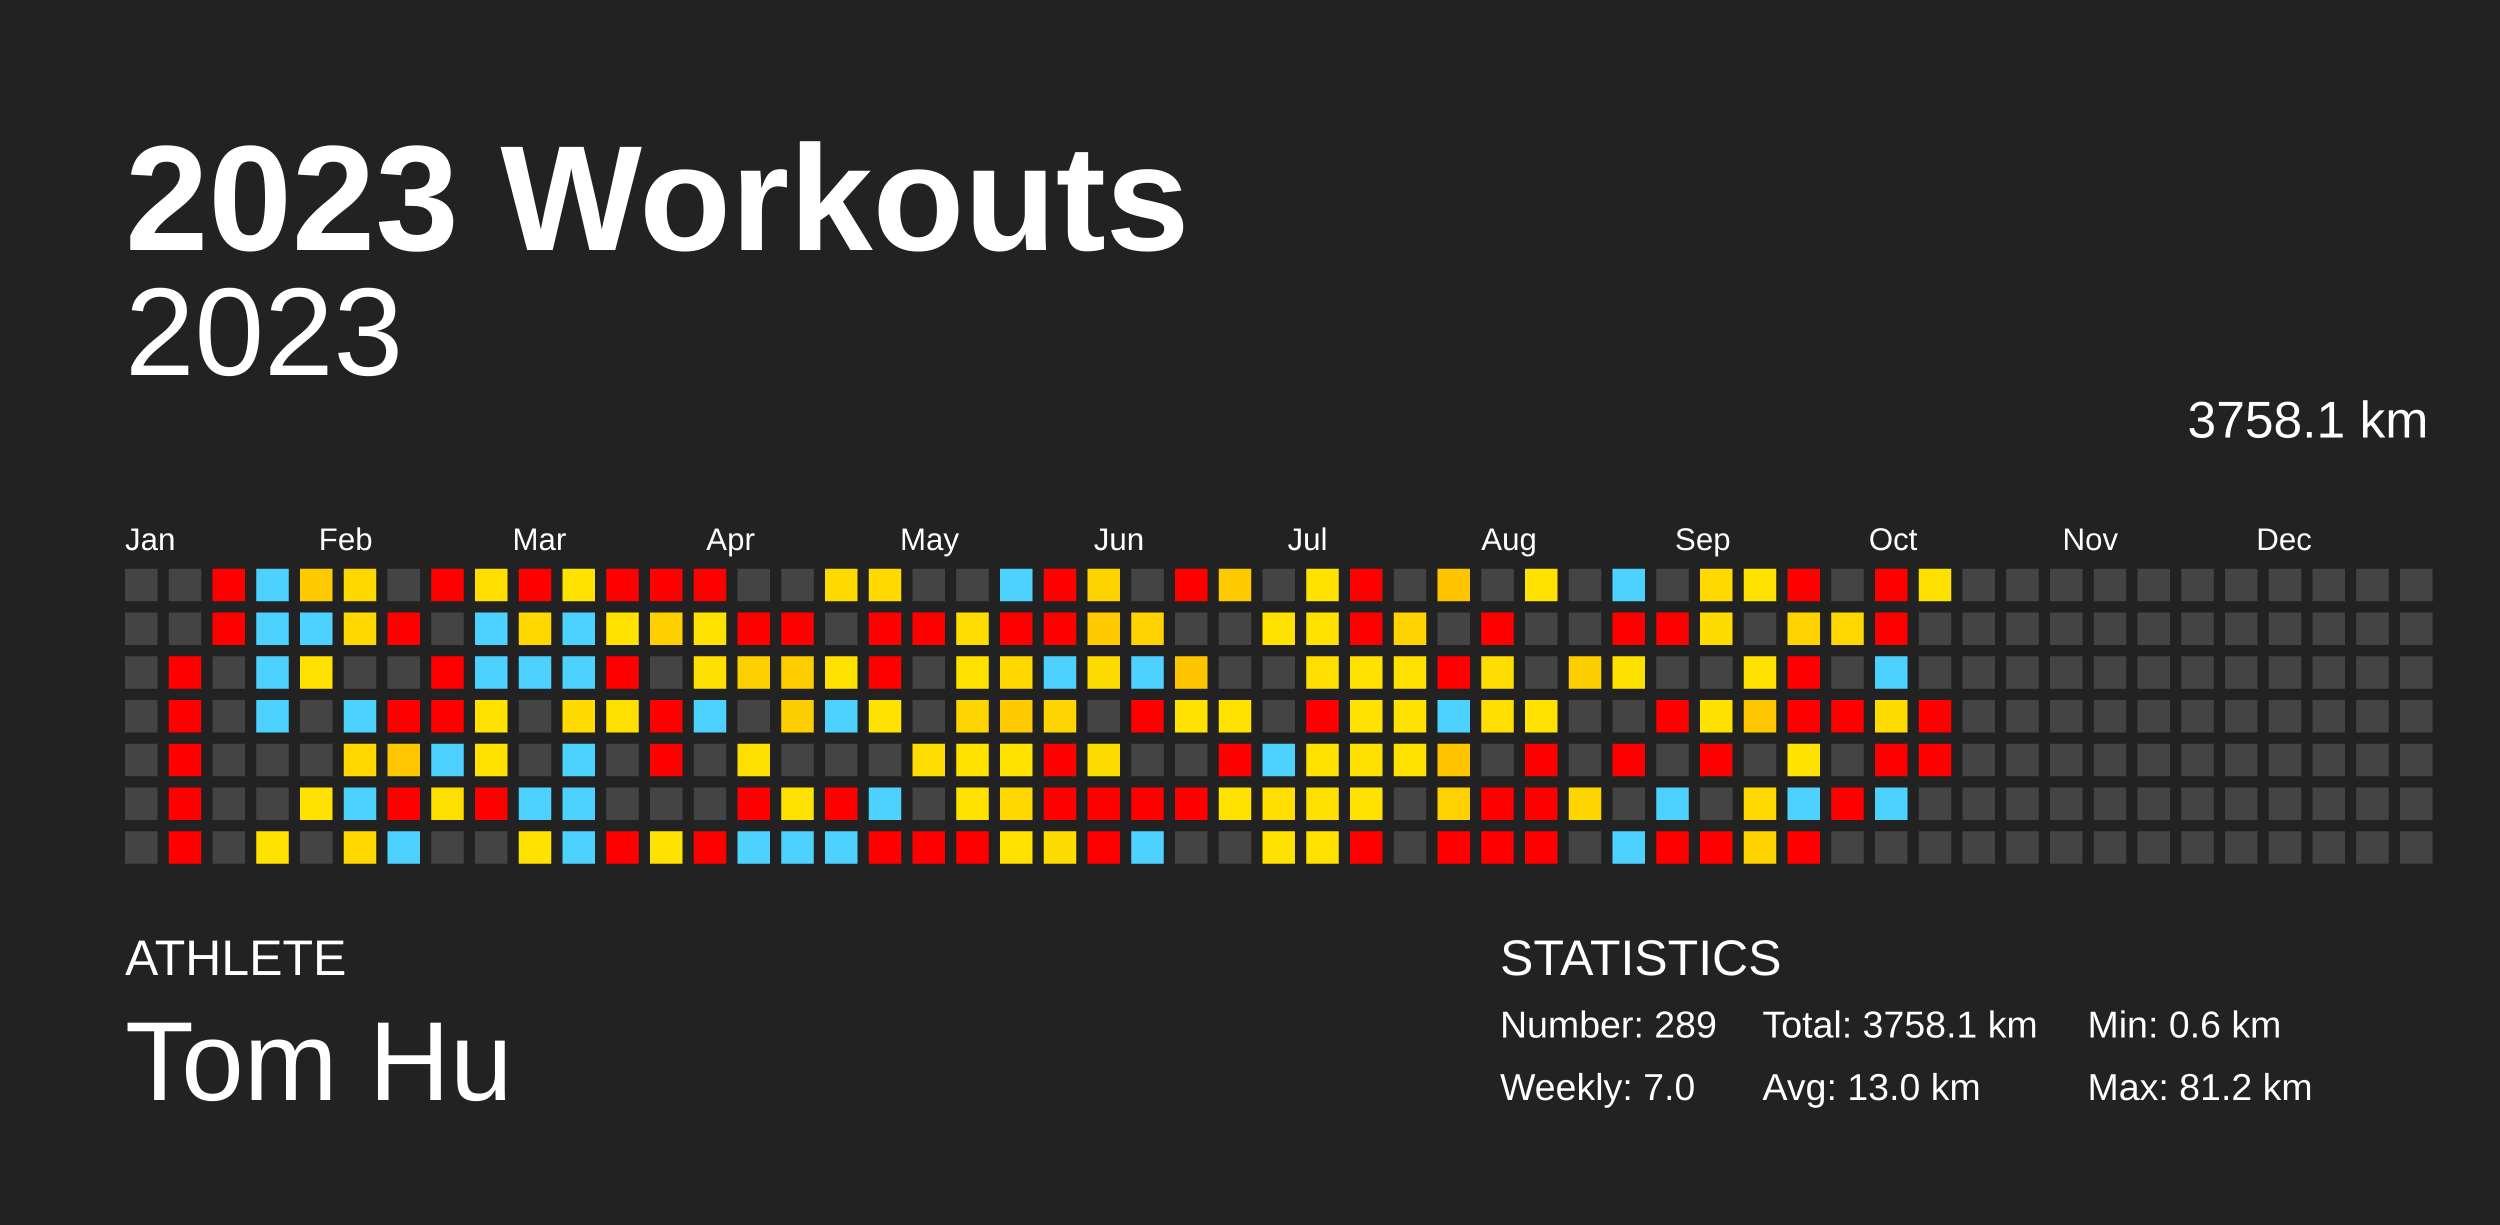
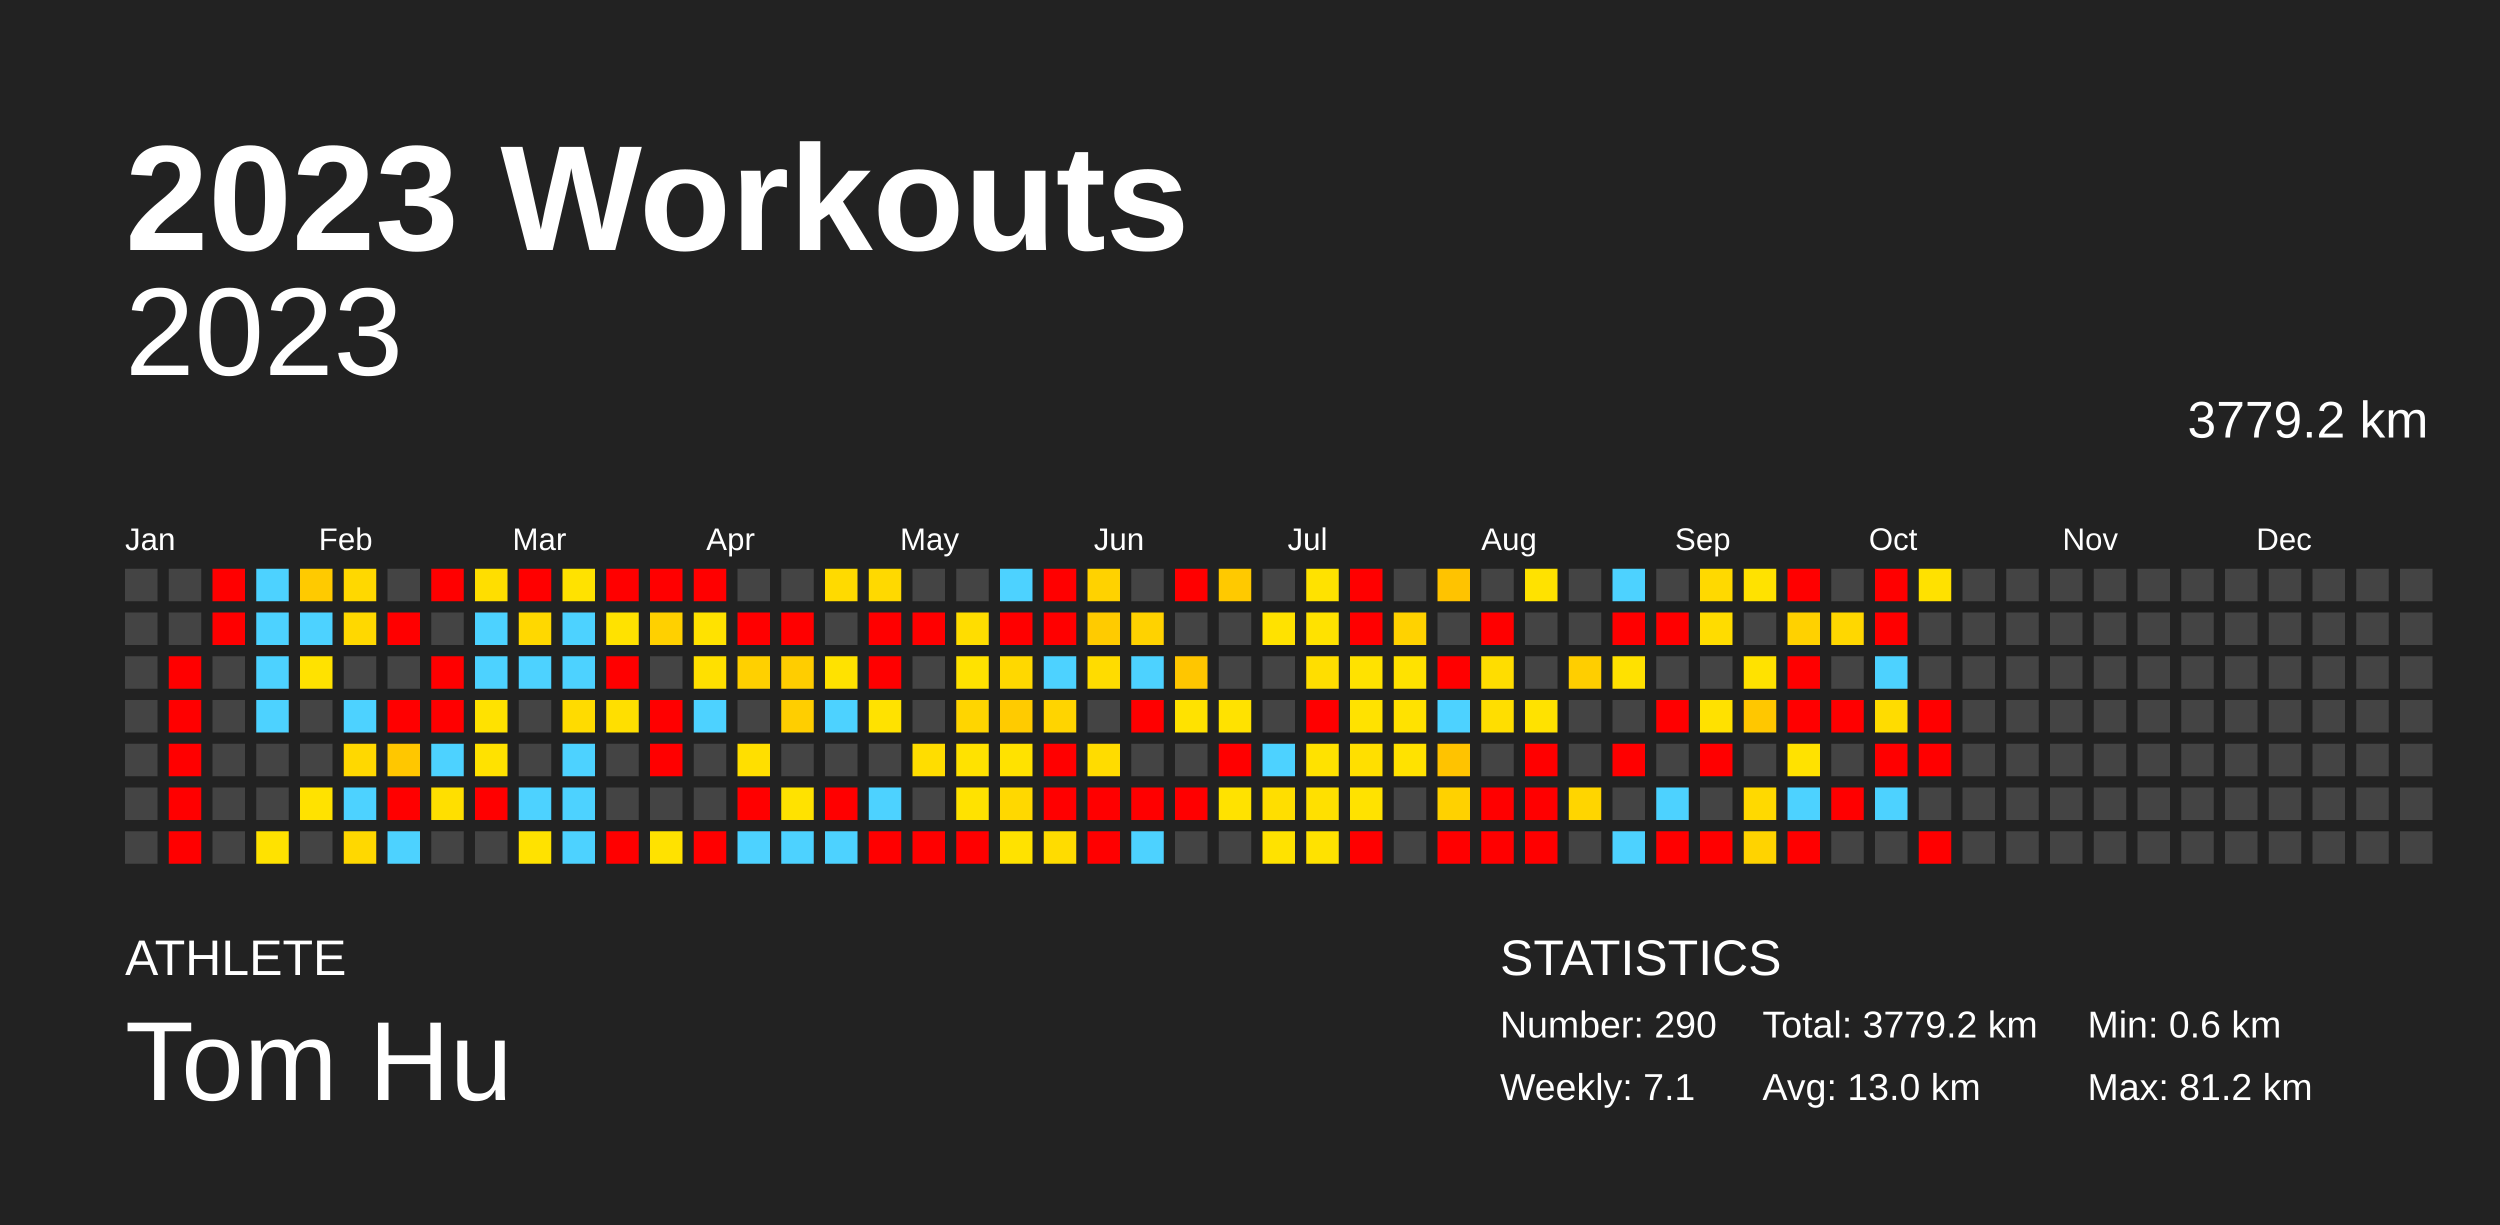
<svg xmlns="http://www.w3.org/2000/svg" baseProfile="full" height="98mm" version="1.1" viewBox="0,0,200,98" width="200mm">
  <defs />
  <rect fill="#222222" height="98" width="200" x="0" y="0" />
  <text fill="#FFFFFF" style="font-size:12px; font-family:Arial; font-weight:bold;" x="10" y="20">2023 Workouts</text>
  <text fill="#FFFFFF" style="font-size:4px; font-family:Arial" x="10" y="78">ATHLETE</text>
  <text fill="#FFFFFF" style="font-size:9px; font-family:Arial" x="10" y="88">Tom Hu</text>
  <text fill="#FFFFFF" style="font-size:4px; font-family:Arial" x="120" y="78">STATISTICS</text>
-   <text fill="#FFFFFF" style="font-size:3px; font-family:Arial" x="120" y="83">Number: 289</text>
-   <text fill="#FFFFFF" style="font-size:3px; font-family:Arial" x="120" y="88">Weekly: 7.0</text>
-   <text fill="#FFFFFF" style="font-size:3px; font-family:Arial" x="141" y="83">Total: 3758.1 km</text>
+   <text fill="#FFFFFF" style="font-size:3px; font-family:Arial" x="120" y="83">Number: 290</text>
+   <text fill="#FFFFFF" style="font-size:3px; font-family:Arial" x="120" y="88">Weekly: 7.1</text>
+   <text fill="#FFFFFF" style="font-size:3px; font-family:Arial" x="141" y="83">Total: 3779.2 km</text>
  <text fill="#FFFFFF" style="font-size:3px; font-family:Arial" x="141" y="88">Avg: 13.0 km</text>
  <text fill="#FFFFFF" style="font-size:3px; font-family:Arial" x="167" y="83">Min: 0.6 km</text>
  <text fill="#FFFFFF" style="font-size:3px; font-family:Arial" x="167" y="88">Max: 81.2 km</text>
  <text alignment-baseline="hanging" fill="#FFFFFF" style="font-size:10.0px; font-family:Arial;" x="10" y="30">2023</text>
-   <text alignment-baseline="hanging" fill="#FFFFFF" style="font-size:4.125px; font-family:Arial;" x="175" y="35">3758.1 km</text>
+   <text alignment-baseline="hanging" fill="#FFFFFF" style="font-size:4.125px; font-family:Arial;" x="175" y="35">3779.2 km</text>
  <text fill="#FFFFFF" style="font-size:2.5px; font-family:Arial" x="10.0" y="44">Jan</text>
  <text fill="#FFFFFF" style="font-size:2.5px; font-family:Arial" x="25.5" y="44">Feb</text>
  <text fill="#FFFFFF" style="font-size:2.5px; font-family:Arial" x="41.0" y="44">Mar</text>
  <text fill="#FFFFFF" style="font-size:2.5px; font-family:Arial" x="56.5" y="44">Apr</text>
  <text fill="#FFFFFF" style="font-size:2.5px; font-family:Arial" x="72.0" y="44">May</text>
  <text fill="#FFFFFF" style="font-size:2.5px; font-family:Arial" x="87.5" y="44">Jun</text>
  <text fill="#FFFFFF" style="font-size:2.5px; font-family:Arial" x="103.0" y="44">Jul</text>
  <text fill="#FFFFFF" style="font-size:2.5px; font-family:Arial" x="118.5" y="44">Aug</text>
  <text fill="#FFFFFF" style="font-size:2.5px; font-family:Arial" x="134.0" y="44">Sep</text>
  <text fill="#FFFFFF" style="font-size:2.5px; font-family:Arial" x="149.5" y="44">Oct</text>
  <text fill="#FFFFFF" style="font-size:2.5px; font-family:Arial" x="165.0" y="44">Nov</text>
  <text fill="#FFFFFF" style="font-size:2.5px; font-family:Arial" x="180.5" y="44">Dec</text>
  <rect fill="#444444" height="2.6" width="2.6" x="10.0" y="45.5" />
  <rect fill="#444444" height="2.6" width="2.6" x="10.0" y="49.0" />
  <rect fill="#444444" height="2.6" width="2.6" x="10.0" y="52.5" />
  <rect fill="#444444" height="2.6" width="2.6" x="10.0" y="56.0" />
  <rect fill="#444444" height="2.6" width="2.6" x="10.0" y="59.5" />
  <rect fill="#444444" height="2.6" width="2.6" x="10.0" y="63.0" />
  <rect fill="#444444" height="2.6" width="2.6" x="10.0" y="66.5" />
  <rect fill="#444444" height="2.6" width="2.6" x="13.5" y="45.5" />
  <rect fill="#444444" height="2.6" width="2.6" x="13.5" y="49.0" />
  <rect fill="red" height="2.6" width="2.6" x="13.5" y="52.5" />
  <rect fill="red" height="2.6" width="2.6" x="13.5" y="56.0" />
  <rect fill="red" height="2.6" width="2.6" x="13.5" y="59.5" />
  <rect fill="red" height="2.6" width="2.6" x="13.5" y="63.0" />
  <rect fill="red" height="2.6" width="2.6" x="13.5" y="66.5" />
  <rect fill="red" height="2.6" width="2.6" x="17.0" y="45.5" />
  <rect fill="red" height="2.6" width="2.6" x="17.0" y="49.0" />
  <rect fill="#444444" height="2.6" width="2.6" x="17.0" y="52.5" />
  <rect fill="#444444" height="2.6" width="2.6" x="17.0" y="56.0" />
  <rect fill="#444444" height="2.6" width="2.6" x="17.0" y="59.5" />
  <rect fill="#444444" height="2.6" width="2.6" x="17.0" y="63.0" />
  <rect fill="#444444" height="2.6" width="2.6" x="17.0" y="66.5" />
  <rect fill="#4dd2ff" height="2.6" width="2.6" x="20.5" y="45.5" />
  <rect fill="#4dd2ff" height="2.6" width="2.6" x="20.5" y="49.0" />
  <rect fill="#4dd2ff" height="2.6" width="2.6" x="20.5" y="52.5" />
  <rect fill="#4dd2ff" height="2.6" width="2.6" x="20.5" y="56.0" />
  <rect fill="#444444" height="2.6" width="2.6" x="20.5" y="59.5" />
  <rect fill="#444444" height="2.6" width="2.6" x="20.5" y="63.0" />
  <rect fill="#ffe200" height="2.6" width="2.6" x="20.5" y="66.5" />
  <rect fill="#ffca00" height="2.6" width="2.6" x="24.0" y="45.5" />
  <rect fill="#4dd2ff" height="2.6" width="2.6" x="24.0" y="49.0" />
  <rect fill="#ffe200" height="2.6" width="2.6" x="24.0" y="52.5" />
  <rect fill="#444444" height="2.6" width="2.6" x="24.0" y="56.0" />
  <rect fill="#444444" height="2.6" width="2.6" x="24.0" y="59.5" />
  <rect fill="#ffe200" height="2.6" width="2.6" x="24.0" y="63.0" />
  <rect fill="#444444" height="2.6" width="2.6" x="24.0" y="66.5" />
  <rect fill="#ffd800" height="2.6" width="2.6" x="27.5" y="45.5" />
  <rect fill="#ffd800" height="2.6" width="2.6" x="27.5" y="49.0" />
  <rect fill="#444444" height="2.6" width="2.6" x="27.5" y="52.5" />
  <rect fill="#4dd2ff" height="2.6" width="2.6" x="27.5" y="56.0" />
  <rect fill="#ffd800" height="2.6" width="2.6" x="27.5" y="59.5" />
  <rect fill="#4dd2ff" height="2.6" width="2.6" x="27.5" y="63.0" />
  <rect fill="#ffd800" height="2.6" width="2.6" x="27.5" y="66.5" />
  <rect fill="#444444" height="2.6" width="2.6" x="31.0" y="45.5" />
  <rect fill="red" height="2.6" width="2.6" x="31.0" y="49.0" />
  <rect fill="#444444" height="2.6" width="2.6" x="31.0" y="52.5" />
  <rect fill="red" height="2.6" width="2.6" x="31.0" y="56.0" />
  <rect fill="#ffc700" height="2.6" width="2.6" x="31.0" y="59.5" />
  <rect fill="red" height="2.6" width="2.6" x="31.0" y="63.0" />
  <rect fill="#4dd2ff" height="2.6" width="2.6" x="31.0" y="66.5" />
  <rect fill="red" height="2.6" width="2.6" x="34.5" y="45.5" />
  <rect fill="#444444" height="2.6" width="2.6" x="34.5" y="49.0" />
  <rect fill="red" height="2.6" width="2.6" x="34.5" y="52.5" />
  <rect fill="red" height="2.6" width="2.6" x="34.5" y="56.0" />
  <rect fill="#4dd2ff" height="2.6" width="2.6" x="34.5" y="59.5" />
  <rect fill="#ffdf00" height="2.6" width="2.6" x="34.5" y="63.0" />
  <rect fill="#444444" height="2.6" width="2.6" x="34.5" y="66.5" />
  <rect fill="#ffde00" height="2.6" width="2.6" x="38.0" y="45.5" />
  <rect fill="#4dd2ff" height="2.6" width="2.6" x="38.0" y="49.0" />
  <rect fill="#4dd2ff" height="2.6" width="2.6" x="38.0" y="52.5" />
  <rect fill="#ffe200" height="2.6" width="2.6" x="38.0" y="56.0" />
  <rect fill="#ffe200" height="2.6" width="2.6" x="38.0" y="59.5" />
  <rect fill="red" height="2.6" width="2.6" x="38.0" y="63.0" />
  <rect fill="#444444" height="2.6" width="2.6" x="38.0" y="66.5" />
  <rect fill="red" height="2.6" width="2.6" x="41.5" y="45.5" />
  <rect fill="#ffd800" height="2.6" width="2.6" x="41.5" y="49.0" />
  <rect fill="#4dd2ff" height="2.6" width="2.6" x="41.5" y="52.5" />
  <rect fill="#444444" height="2.6" width="2.6" x="41.5" y="56.0" />
  <rect fill="#444444" height="2.6" width="2.6" x="41.5" y="59.5" />
  <rect fill="#4dd2ff" height="2.6" width="2.6" x="41.5" y="63.0" />
  <rect fill="#ffe200" height="2.6" width="2.6" x="41.5" y="66.5" />
  <rect fill="#ffe200" height="2.6" width="2.6" x="45.0" y="45.5" />
  <rect fill="#4dd2ff" height="2.6" width="2.6" x="45.0" y="49.0" />
  <rect fill="#4dd2ff" height="2.6" width="2.6" x="45.0" y="52.5" />
  <rect fill="#ffdb00" height="2.6" width="2.6" x="45.0" y="56.0" />
  <rect fill="#4dd2ff" height="2.6" width="2.6" x="45.0" y="59.5" />
  <rect fill="#4dd2ff" height="2.6" width="2.6" x="45.0" y="63.0" />
  <rect fill="#4dd2ff" height="2.6" width="2.6" x="45.0" y="66.5" />
  <rect fill="red" height="2.6" width="2.6" x="48.5" y="45.5" />
  <rect fill="#ffe200" height="2.6" width="2.6" x="48.5" y="49.0" />
  <rect fill="red" height="2.6" width="2.6" x="48.5" y="52.5" />
  <rect fill="#ffdf00" height="2.6" width="2.6" x="48.5" y="56.0" />
  <rect fill="#444444" height="2.6" width="2.6" x="48.5" y="59.5" />
  <rect fill="#444444" height="2.6" width="2.6" x="48.5" y="63.0" />
  <rect fill="red" height="2.6" width="2.6" x="48.5" y="66.5" />
  <rect fill="red" height="2.6" width="2.6" x="52.0" y="45.5" />
  <rect fill="#ffd000" height="2.6" width="2.6" x="52.0" y="49.0" />
  <rect fill="#444444" height="2.6" width="2.6" x="52.0" y="52.5" />
  <rect fill="red" height="2.6" width="2.6" x="52.0" y="56.0" />
  <rect fill="red" height="2.6" width="2.6" x="52.0" y="59.5" />
  <rect fill="#444444" height="2.6" width="2.6" x="52.0" y="63.0" />
  <rect fill="#ffe200" height="2.6" width="2.6" x="52.0" y="66.5" />
  <rect fill="red" height="2.6" width="2.6" x="55.5" y="45.5" />
  <rect fill="#ffe200" height="2.6" width="2.6" x="55.5" y="49.0" />
  <rect fill="#ffe000" height="2.6" width="2.6" x="55.5" y="52.5" />
  <rect fill="#4dd2ff" height="2.6" width="2.6" x="55.5" y="56.0" />
  <rect fill="#444444" height="2.6" width="2.6" x="55.5" y="59.5" />
  <rect fill="#444444" height="2.6" width="2.6" x="55.5" y="63.0" />
  <rect fill="red" height="2.6" width="2.6" x="55.5" y="66.5" />
  <rect fill="#444444" height="2.6" width="2.6" x="59.0" y="45.5" />
  <rect fill="red" height="2.6" width="2.6" x="59.0" y="49.0" />
  <rect fill="#ffd000" height="2.6" width="2.6" x="59.0" y="52.5" />
  <rect fill="#444444" height="2.6" width="2.6" x="59.0" y="56.0" />
  <rect fill="#ffdf00" height="2.6" width="2.6" x="59.0" y="59.5" />
  <rect fill="red" height="2.6" width="2.6" x="59.0" y="63.0" />
  <rect fill="#4dd2ff" height="2.6" width="2.6" x="59.0" y="66.5" />
  <rect fill="#444444" height="2.6" width="2.6" x="62.5" y="45.5" />
  <rect fill="red" height="2.6" width="2.6" x="62.5" y="49.0" />
  <rect fill="#ffcd00" height="2.6" width="2.6" x="62.5" y="52.5" />
  <rect fill="#ffce00" height="2.6" width="2.6" x="62.5" y="56.0" />
  <rect fill="#444444" height="2.6" width="2.6" x="62.5" y="59.5" />
  <rect fill="#ffe200" height="2.6" width="2.6" x="62.5" y="63.0" />
  <rect fill="#4dd2ff" height="2.6" width="2.6" x="62.5" y="66.5" />
  <rect fill="#ffda00" height="2.6" width="2.6" x="66.0" y="45.5" />
  <rect fill="#444444" height="2.6" width="2.6" x="66.0" y="49.0" />
  <rect fill="#ffe200" height="2.6" width="2.6" x="66.0" y="52.5" />
  <rect fill="#4dd2ff" height="2.6" width="2.6" x="66.0" y="56.0" />
  <rect fill="#444444" height="2.6" width="2.6" x="66.0" y="59.5" />
  <rect fill="red" height="2.6" width="2.6" x="66.0" y="63.0" />
  <rect fill="#4dd2ff" height="2.6" width="2.6" x="66.0" y="66.5" />
  <rect fill="#ffd900" height="2.6" width="2.6" x="69.5" y="45.5" />
  <rect fill="red" height="2.6" width="2.6" x="69.5" y="49.0" />
  <rect fill="red" height="2.6" width="2.6" x="69.5" y="52.5" />
  <rect fill="#ffe200" height="2.6" width="2.6" x="69.5" y="56.0" />
  <rect fill="#444444" height="2.6" width="2.6" x="69.5" y="59.5" />
  <rect fill="#4dd2ff" height="2.6" width="2.6" x="69.5" y="63.0" />
  <rect fill="red" height="2.6" width="2.6" x="69.5" y="66.5" />
  <rect fill="#444444" height="2.6" width="2.6" x="73.0" y="45.5" />
  <rect fill="red" height="2.6" width="2.6" x="73.0" y="49.0" />
  <rect fill="#444444" height="2.6" width="2.6" x="73.0" y="52.5" />
  <rect fill="#444444" height="2.6" width="2.6" x="73.0" y="56.0" />
  <rect fill="#ffdd00" height="2.6" width="2.6" x="73.0" y="59.5" />
  <rect fill="#444444" height="2.6" width="2.6" x="73.0" y="63.0" />
  <rect fill="red" height="2.6" width="2.6" x="73.0" y="66.5" />
  <rect fill="#444444" height="2.6" width="2.6" x="76.5" y="45.5" />
  <rect fill="#ffdd00" height="2.6" width="2.6" x="76.5" y="49.0" />
  <rect fill="#ffe200" height="2.6" width="2.6" x="76.5" y="52.5" />
  <rect fill="#ffd500" height="2.6" width="2.6" x="76.5" y="56.0" />
  <rect fill="#ffe200" height="2.6" width="2.6" x="76.5" y="59.5" />
  <rect fill="#ffe200" height="2.6" width="2.6" x="76.5" y="63.0" />
  <rect fill="red" height="2.6" width="2.6" x="76.5" y="66.5" />
  <rect fill="#4dd2ff" height="2.6" width="2.6" x="80.0" y="45.5" />
  <rect fill="red" height="2.6" width="2.6" x="80.0" y="49.0" />
  <rect fill="#ffd800" height="2.6" width="2.6" x="80.0" y="52.5" />
  <rect fill="#ffcb00" height="2.6" width="2.6" x="80.0" y="56.0" />
  <rect fill="#ffe200" height="2.6" width="2.6" x="80.0" y="59.5" />
  <rect fill="#ffd800" height="2.6" width="2.6" x="80.0" y="63.0" />
  <rect fill="#ffe200" height="2.6" width="2.6" x="80.0" y="66.5" />
  <rect fill="red" height="2.6" width="2.6" x="83.5" y="45.5" />
  <rect fill="red" height="2.6" width="2.6" x="83.5" y="49.0" />
  <rect fill="#4dd2ff" height="2.6" width="2.6" x="83.5" y="52.5" />
  <rect fill="#ffd400" height="2.6" width="2.6" x="83.5" y="56.0" />
  <rect fill="red" height="2.6" width="2.6" x="83.5" y="59.5" />
  <rect fill="red" height="2.6" width="2.6" x="83.5" y="63.0" />
  <rect fill="#ffdc00" height="2.6" width="2.6" x="83.5" y="66.5" />
  <rect fill="#ffd200" height="2.6" width="2.6" x="87.0" y="45.5" />
  <rect fill="#ffcb00" height="2.6" width="2.6" x="87.0" y="49.0" />
  <rect fill="#ffdc00" height="2.6" width="2.6" x="87.0" y="52.5" />
  <rect fill="#444444" height="2.6" width="2.6" x="87.0" y="56.0" />
  <rect fill="#ffdc00" height="2.6" width="2.6" x="87.0" y="59.5" />
  <rect fill="red" height="2.6" width="2.6" x="87.0" y="63.0" />
  <rect fill="red" height="2.6" width="2.6" x="87.0" y="66.5" />
  <rect fill="#444444" height="2.6" width="2.6" x="90.5" y="45.5" />
  <rect fill="#ffd200" height="2.6" width="2.6" x="90.5" y="49.0" />
  <rect fill="#4dd2ff" height="2.6" width="2.6" x="90.5" y="52.5" />
  <rect fill="red" height="2.6" width="2.6" x="90.5" y="56.0" />
  <rect fill="#444444" height="2.6" width="2.6" x="90.5" y="59.5" />
  <rect fill="red" height="2.6" width="2.6" x="90.5" y="63.0" />
  <rect fill="#4dd2ff" height="2.6" width="2.6" x="90.5" y="66.5" />
  <rect fill="red" height="2.6" width="2.6" x="94.0" y="45.5" />
  <rect fill="#444444" height="2.6" width="2.6" x="94.0" y="49.0" />
  <rect fill="#ffc600" height="2.6" width="2.6" x="94.0" y="52.5" />
  <rect fill="#ffe200" height="2.6" width="2.6" x="94.0" y="56.0" />
  <rect fill="#444444" height="2.6" width="2.6" x="94.0" y="59.5" />
  <rect fill="red" height="2.6" width="2.6" x="94.0" y="63.0" />
  <rect fill="#444444" height="2.6" width="2.6" x="94.0" y="66.5" />
  <rect fill="#ffc900" height="2.6" width="2.6" x="97.5" y="45.5" />
  <rect fill="#444444" height="2.6" width="2.6" x="97.5" y="49.0" />
  <rect fill="#444444" height="2.6" width="2.6" x="97.5" y="52.5" />
  <rect fill="#ffe200" height="2.6" width="2.6" x="97.5" y="56.0" />
  <rect fill="red" height="2.6" width="2.6" x="97.5" y="59.5" />
  <rect fill="#ffe200" height="2.6" width="2.6" x="97.5" y="63.0" />
  <rect fill="#444444" height="2.6" width="2.6" x="97.5" y="66.5" />
  <rect fill="#444444" height="2.6" width="2.6" x="101.0" y="45.5" />
  <rect fill="#ffe200" height="2.6" width="2.6" x="101.0" y="49.0" />
  <rect fill="#444444" height="2.6" width="2.6" x="101.0" y="52.5" />
  <rect fill="#444444" height="2.6" width="2.6" x="101.0" y="56.0" />
  <rect fill="#4dd2ff" height="2.6" width="2.6" x="101.0" y="59.5" />
  <rect fill="#ffde00" height="2.6" width="2.6" x="101.0" y="63.0" />
  <rect fill="#ffe200" height="2.6" width="2.6" x="101.0" y="66.5" />
  <rect fill="#ffe200" height="2.6" width="2.6" x="104.5" y="45.5" />
  <rect fill="#ffe200" height="2.6" width="2.6" x="104.5" y="49.0" />
  <rect fill="#ffde00" height="2.6" width="2.6" x="104.5" y="52.5" />
  <rect fill="red" height="2.6" width="2.6" x="104.5" y="56.0" />
  <rect fill="#ffe200" height="2.6" width="2.6" x="104.5" y="59.5" />
  <rect fill="#ffe000" height="2.6" width="2.6" x="104.5" y="63.0" />
  <rect fill="#ffe200" height="2.6" width="2.6" x="104.5" y="66.5" />
  <rect fill="red" height="2.6" width="2.6" x="108.0" y="45.5" />
  <rect fill="red" height="2.6" width="2.6" x="108.0" y="49.0" />
  <rect fill="#ffe200" height="2.6" width="2.6" x="108.0" y="52.5" />
  <rect fill="#ffe200" height="2.6" width="2.6" x="108.0" y="56.0" />
  <rect fill="#ffdf00" height="2.6" width="2.6" x="108.0" y="59.5" />
  <rect fill="#ffe200" height="2.6" width="2.6" x="108.0" y="63.0" />
  <rect fill="red" height="2.6" width="2.6" x="108.0" y="66.5" />
  <rect fill="#444444" height="2.6" width="2.6" x="111.5" y="45.5" />
  <rect fill="#ffd200" height="2.6" width="2.6" x="111.5" y="49.0" />
  <rect fill="#ffe200" height="2.6" width="2.6" x="111.5" y="52.5" />
  <rect fill="#ffe200" height="2.6" width="2.6" x="111.5" y="56.0" />
  <rect fill="#ffe200" height="2.6" width="2.6" x="111.5" y="59.5" />
  <rect fill="#444444" height="2.6" width="2.6" x="111.5" y="63.0" />
  <rect fill="#444444" height="2.6" width="2.6" x="111.5" y="66.5" />
  <rect fill="#ffc300" height="2.6" width="2.6" x="115.0" y="45.5" />
  <rect fill="#444444" height="2.6" width="2.6" x="115.0" y="49.0" />
  <rect fill="red" height="2.6" width="2.6" x="115.0" y="52.5" />
  <rect fill="#4dd2ff" height="2.6" width="2.6" x="115.0" y="56.0" />
  <rect fill="#ffc300" height="2.6" width="2.6" x="115.0" y="59.5" />
  <rect fill="#ffd100" height="2.6" width="2.6" x="115.0" y="63.0" />
  <rect fill="red" height="2.6" width="2.6" x="115.0" y="66.5" />
  <rect fill="#444444" height="2.6" width="2.6" x="118.5" y="45.5" />
  <rect fill="red" height="2.6" width="2.6" x="118.5" y="49.0" />
  <rect fill="#ffdd00" height="2.6" width="2.6" x="118.5" y="52.5" />
  <rect fill="#ffde00" height="2.6" width="2.6" x="118.5" y="56.0" />
  <rect fill="#444444" height="2.6" width="2.6" x="118.5" y="59.5" />
  <rect fill="red" height="2.6" width="2.6" x="118.5" y="63.0" />
  <rect fill="red" height="2.6" width="2.6" x="118.5" y="66.5" />
  <rect fill="#ffe200" height="2.6" width="2.6" x="122.0" y="45.5" />
  <rect fill="#444444" height="2.6" width="2.6" x="122.0" y="49.0" />
  <rect fill="#444444" height="2.6" width="2.6" x="122.0" y="52.5" />
  <rect fill="#ffe200" height="2.6" width="2.6" x="122.0" y="56.0" />
  <rect fill="red" height="2.6" width="2.6" x="122.0" y="59.5" />
  <rect fill="red" height="2.6" width="2.6" x="122.0" y="63.0" />
  <rect fill="red" height="2.6" width="2.6" x="122.0" y="66.5" />
  <rect fill="#444444" height="2.6" width="2.6" x="125.5" y="45.5" />
  <rect fill="#444444" height="2.6" width="2.6" x="125.5" y="49.0" />
  <rect fill="#ffce00" height="2.6" width="2.6" x="125.5" y="52.5" />
  <rect fill="#444444" height="2.6" width="2.6" x="125.5" y="56.0" />
  <rect fill="#444444" height="2.6" width="2.6" x="125.5" y="59.5" />
  <rect fill="#ffd500" height="2.6" width="2.6" x="125.5" y="63.0" />
  <rect fill="#444444" height="2.6" width="2.6" x="125.5" y="66.5" />
  <rect fill="#4dd2ff" height="2.6" width="2.6" x="129.0" y="45.5" />
  <rect fill="red" height="2.6" width="2.6" x="129.0" y="49.0" />
  <rect fill="#ffe100" height="2.6" width="2.6" x="129.0" y="52.5" />
  <rect fill="#444444" height="2.6" width="2.6" x="129.0" y="56.0" />
  <rect fill="red" height="2.6" width="2.6" x="129.0" y="59.5" />
  <rect fill="#444444" height="2.6" width="2.6" x="129.0" y="63.0" />
  <rect fill="#4dd2ff" height="2.6" width="2.6" x="129.0" y="66.5" />
  <rect fill="#444444" height="2.6" width="2.6" x="132.5" y="45.5" />
  <rect fill="red" height="2.6" width="2.6" x="132.5" y="49.0" />
  <rect fill="#444444" height="2.6" width="2.6" x="132.5" y="52.5" />
  <rect fill="red" height="2.6" width="2.6" x="132.5" y="56.0" />
  <rect fill="#444444" height="2.6" width="2.6" x="132.5" y="59.5" />
  <rect fill="#4dd2ff" height="2.6" width="2.6" x="132.5" y="63.0" />
  <rect fill="red" height="2.6" width="2.6" x="132.5" y="66.5" />
  <rect fill="#ffd900" height="2.6" width="2.6" x="136.0" y="45.5" />
  <rect fill="#ffdc00" height="2.6" width="2.6" x="136.0" y="49.0" />
  <rect fill="#444444" height="2.6" width="2.6" x="136.0" y="52.5" />
  <rect fill="#ffe100" height="2.6" width="2.6" x="136.0" y="56.0" />
  <rect fill="red" height="2.6" width="2.6" x="136.0" y="59.5" />
  <rect fill="#444444" height="2.6" width="2.6" x="136.0" y="63.0" />
  <rect fill="red" height="2.6" width="2.6" x="136.0" y="66.5" />
  <rect fill="#ffe200" height="2.6" width="2.6" x="139.5" y="45.5" />
  <rect fill="#444444" height="2.6" width="2.6" x="139.5" y="49.0" />
  <rect fill="#ffe200" height="2.6" width="2.6" x="139.5" y="52.5" />
  <rect fill="#ffc700" height="2.6" width="2.6" x="139.5" y="56.0" />
  <rect fill="#444444" height="2.6" width="2.6" x="139.5" y="59.5" />
  <rect fill="#ffd900" height="2.6" width="2.6" x="139.5" y="63.0" />
  <rect fill="#ffd300" height="2.6" width="2.6" x="139.5" y="66.5" />
  <rect fill="red" height="2.6" width="2.6" x="143.0" y="45.5" />
  <rect fill="#ffd100" height="2.6" width="2.6" x="143.0" y="49.0" />
  <rect fill="red" height="2.6" width="2.6" x="143.0" y="52.5" />
  <rect fill="red" height="2.6" width="2.6" x="143.0" y="56.0" />
  <rect fill="#ffe200" height="2.6" width="2.6" x="143.0" y="59.5" />
  <rect fill="#4dd2ff" height="2.6" width="2.6" x="143.0" y="63.0" />
  <rect fill="red" height="2.6" width="2.6" x="143.0" y="66.5" />
  <rect fill="#444444" height="2.6" width="2.6" x="146.5" y="45.5" />
  <rect fill="#ffd700" height="2.6" width="2.6" x="146.5" y="49.0" />
  <rect fill="#444444" height="2.6" width="2.6" x="146.5" y="52.5" />
  <rect fill="red" height="2.6" width="2.6" x="146.5" y="56.0" />
  <rect fill="#444444" height="2.6" width="2.6" x="146.5" y="59.5" />
  <rect fill="red" height="2.6" width="2.6" x="146.5" y="63.0" />
  <rect fill="#444444" height="2.6" width="2.6" x="146.5" y="66.5" />
  <rect fill="red" height="2.6" width="2.6" x="150.0" y="45.5" />
  <rect fill="red" height="2.6" width="2.6" x="150.0" y="49.0" />
  <rect fill="#4dd2ff" height="2.6" width="2.6" x="150.0" y="52.5" />
  <rect fill="#ffdc00" height="2.6" width="2.6" x="150.0" y="56.0" />
  <rect fill="red" height="2.6" width="2.6" x="150.0" y="59.5" />
  <rect fill="#4dd2ff" height="2.6" width="2.6" x="150.0" y="63.0" />
  <rect fill="#444444" height="2.6" width="2.6" x="150.0" y="66.5" />
  <rect fill="#ffe100" height="2.6" width="2.6" x="153.5" y="45.5" />
  <rect fill="#444444" height="2.6" width="2.6" x="153.5" y="49.0" />
  <rect fill="#444444" height="2.6" width="2.6" x="153.5" y="52.5" />
  <rect fill="red" height="2.6" width="2.6" x="153.5" y="56.0" />
  <rect fill="red" height="2.6" width="2.6" x="153.5" y="59.5" />
  <rect fill="#444444" height="2.6" width="2.6" x="153.5" y="63.0" />
-   <rect fill="#444444" height="2.6" width="2.6" x="153.5" y="66.5" />
+   <rect fill="red" height="2.6" width="2.6" x="153.5" y="66.5" />
  <rect fill="#444444" height="2.6" width="2.6" x="157.0" y="45.5" />
  <rect fill="#444444" height="2.6" width="2.6" x="157.0" y="49.0" />
  <rect fill="#444444" height="2.6" width="2.6" x="157.0" y="52.5" />
  <rect fill="#444444" height="2.6" width="2.6" x="157.0" y="56.0" />
  <rect fill="#444444" height="2.6" width="2.6" x="157.0" y="59.5" />
  <rect fill="#444444" height="2.6" width="2.6" x="157.0" y="63.0" />
  <rect fill="#444444" height="2.6" width="2.6" x="157.0" y="66.5" />
  <rect fill="#444444" height="2.6" width="2.6" x="160.5" y="45.5" />
  <rect fill="#444444" height="2.6" width="2.6" x="160.5" y="49.0" />
  <rect fill="#444444" height="2.6" width="2.6" x="160.5" y="52.5" />
  <rect fill="#444444" height="2.6" width="2.6" x="160.5" y="56.0" />
  <rect fill="#444444" height="2.6" width="2.6" x="160.5" y="59.5" />
  <rect fill="#444444" height="2.6" width="2.6" x="160.5" y="63.0" />
  <rect fill="#444444" height="2.6" width="2.6" x="160.5" y="66.5" />
  <rect fill="#444444" height="2.6" width="2.6" x="164.0" y="45.5" />
  <rect fill="#444444" height="2.6" width="2.6" x="164.0" y="49.0" />
  <rect fill="#444444" height="2.6" width="2.6" x="164.0" y="52.5" />
  <rect fill="#444444" height="2.6" width="2.6" x="164.0" y="56.0" />
  <rect fill="#444444" height="2.6" width="2.6" x="164.0" y="59.5" />
  <rect fill="#444444" height="2.6" width="2.6" x="164.0" y="63.0" />
  <rect fill="#444444" height="2.6" width="2.6" x="164.0" y="66.5" />
  <rect fill="#444444" height="2.6" width="2.6" x="167.5" y="45.5" />
  <rect fill="#444444" height="2.6" width="2.6" x="167.5" y="49.0" />
  <rect fill="#444444" height="2.6" width="2.6" x="167.5" y="52.5" />
  <rect fill="#444444" height="2.6" width="2.6" x="167.5" y="56.0" />
  <rect fill="#444444" height="2.6" width="2.6" x="167.5" y="59.5" />
  <rect fill="#444444" height="2.6" width="2.6" x="167.5" y="63.0" />
  <rect fill="#444444" height="2.6" width="2.6" x="167.5" y="66.5" />
  <rect fill="#444444" height="2.6" width="2.6" x="171.0" y="45.5" />
  <rect fill="#444444" height="2.6" width="2.6" x="171.0" y="49.0" />
  <rect fill="#444444" height="2.6" width="2.6" x="171.0" y="52.5" />
  <rect fill="#444444" height="2.6" width="2.6" x="171.0" y="56.0" />
  <rect fill="#444444" height="2.6" width="2.6" x="171.0" y="59.5" />
  <rect fill="#444444" height="2.6" width="2.6" x="171.0" y="63.0" />
  <rect fill="#444444" height="2.6" width="2.6" x="171.0" y="66.5" />
  <rect fill="#444444" height="2.6" width="2.6" x="174.5" y="45.5" />
  <rect fill="#444444" height="2.6" width="2.6" x="174.5" y="49.0" />
  <rect fill="#444444" height="2.6" width="2.6" x="174.5" y="52.5" />
  <rect fill="#444444" height="2.6" width="2.6" x="174.5" y="56.0" />
  <rect fill="#444444" height="2.6" width="2.6" x="174.5" y="59.5" />
  <rect fill="#444444" height="2.6" width="2.6" x="174.5" y="63.0" />
  <rect fill="#444444" height="2.6" width="2.6" x="174.5" y="66.5" />
  <rect fill="#444444" height="2.6" width="2.6" x="178.0" y="45.5" />
  <rect fill="#444444" height="2.6" width="2.6" x="178.0" y="49.0" />
  <rect fill="#444444" height="2.6" width="2.6" x="178.0" y="52.5" />
  <rect fill="#444444" height="2.6" width="2.6" x="178.0" y="56.0" />
  <rect fill="#444444" height="2.6" width="2.6" x="178.0" y="59.5" />
  <rect fill="#444444" height="2.6" width="2.6" x="178.0" y="63.0" />
  <rect fill="#444444" height="2.6" width="2.6" x="178.0" y="66.5" />
  <rect fill="#444444" height="2.6" width="2.6" x="181.5" y="45.5" />
  <rect fill="#444444" height="2.6" width="2.6" x="181.5" y="49.0" />
  <rect fill="#444444" height="2.6" width="2.6" x="181.5" y="52.5" />
  <rect fill="#444444" height="2.6" width="2.6" x="181.5" y="56.0" />
  <rect fill="#444444" height="2.6" width="2.6" x="181.5" y="59.5" />
  <rect fill="#444444" height="2.6" width="2.6" x="181.5" y="63.0" />
  <rect fill="#444444" height="2.6" width="2.6" x="181.5" y="66.5" />
  <rect fill="#444444" height="2.6" width="2.6" x="185.0" y="45.5" />
  <rect fill="#444444" height="2.6" width="2.6" x="185.0" y="49.0" />
  <rect fill="#444444" height="2.6" width="2.6" x="185.0" y="52.5" />
  <rect fill="#444444" height="2.6" width="2.6" x="185.0" y="56.0" />
  <rect fill="#444444" height="2.6" width="2.6" x="185.0" y="59.5" />
  <rect fill="#444444" height="2.6" width="2.6" x="185.0" y="63.0" />
  <rect fill="#444444" height="2.6" width="2.6" x="185.0" y="66.5" />
  <rect fill="#444444" height="2.6" width="2.6" x="188.5" y="45.5" />
  <rect fill="#444444" height="2.6" width="2.6" x="188.5" y="49.0" />
  <rect fill="#444444" height="2.6" width="2.6" x="188.5" y="52.5" />
  <rect fill="#444444" height="2.6" width="2.6" x="188.5" y="56.0" />
  <rect fill="#444444" height="2.6" width="2.6" x="188.5" y="59.5" />
  <rect fill="#444444" height="2.6" width="2.6" x="188.5" y="63.0" />
  <rect fill="#444444" height="2.6" width="2.6" x="188.5" y="66.5" />
  <rect fill="#444444" height="2.6" width="2.6" x="192.0" y="45.5" />
  <rect fill="#444444" height="2.6" width="2.6" x="192.0" y="49.0" />
  <rect fill="#444444" height="2.6" width="2.6" x="192.0" y="52.5" />
  <rect fill="#444444" height="2.6" width="2.6" x="192.0" y="56.0" />
  <rect fill="#444444" height="2.6" width="2.6" x="192.0" y="59.5" />
  <rect fill="#444444" height="2.6" width="2.6" x="192.0" y="63.0" />
  <rect fill="#444444" height="2.6" width="2.6" x="192.0" y="66.5" />
</svg>
